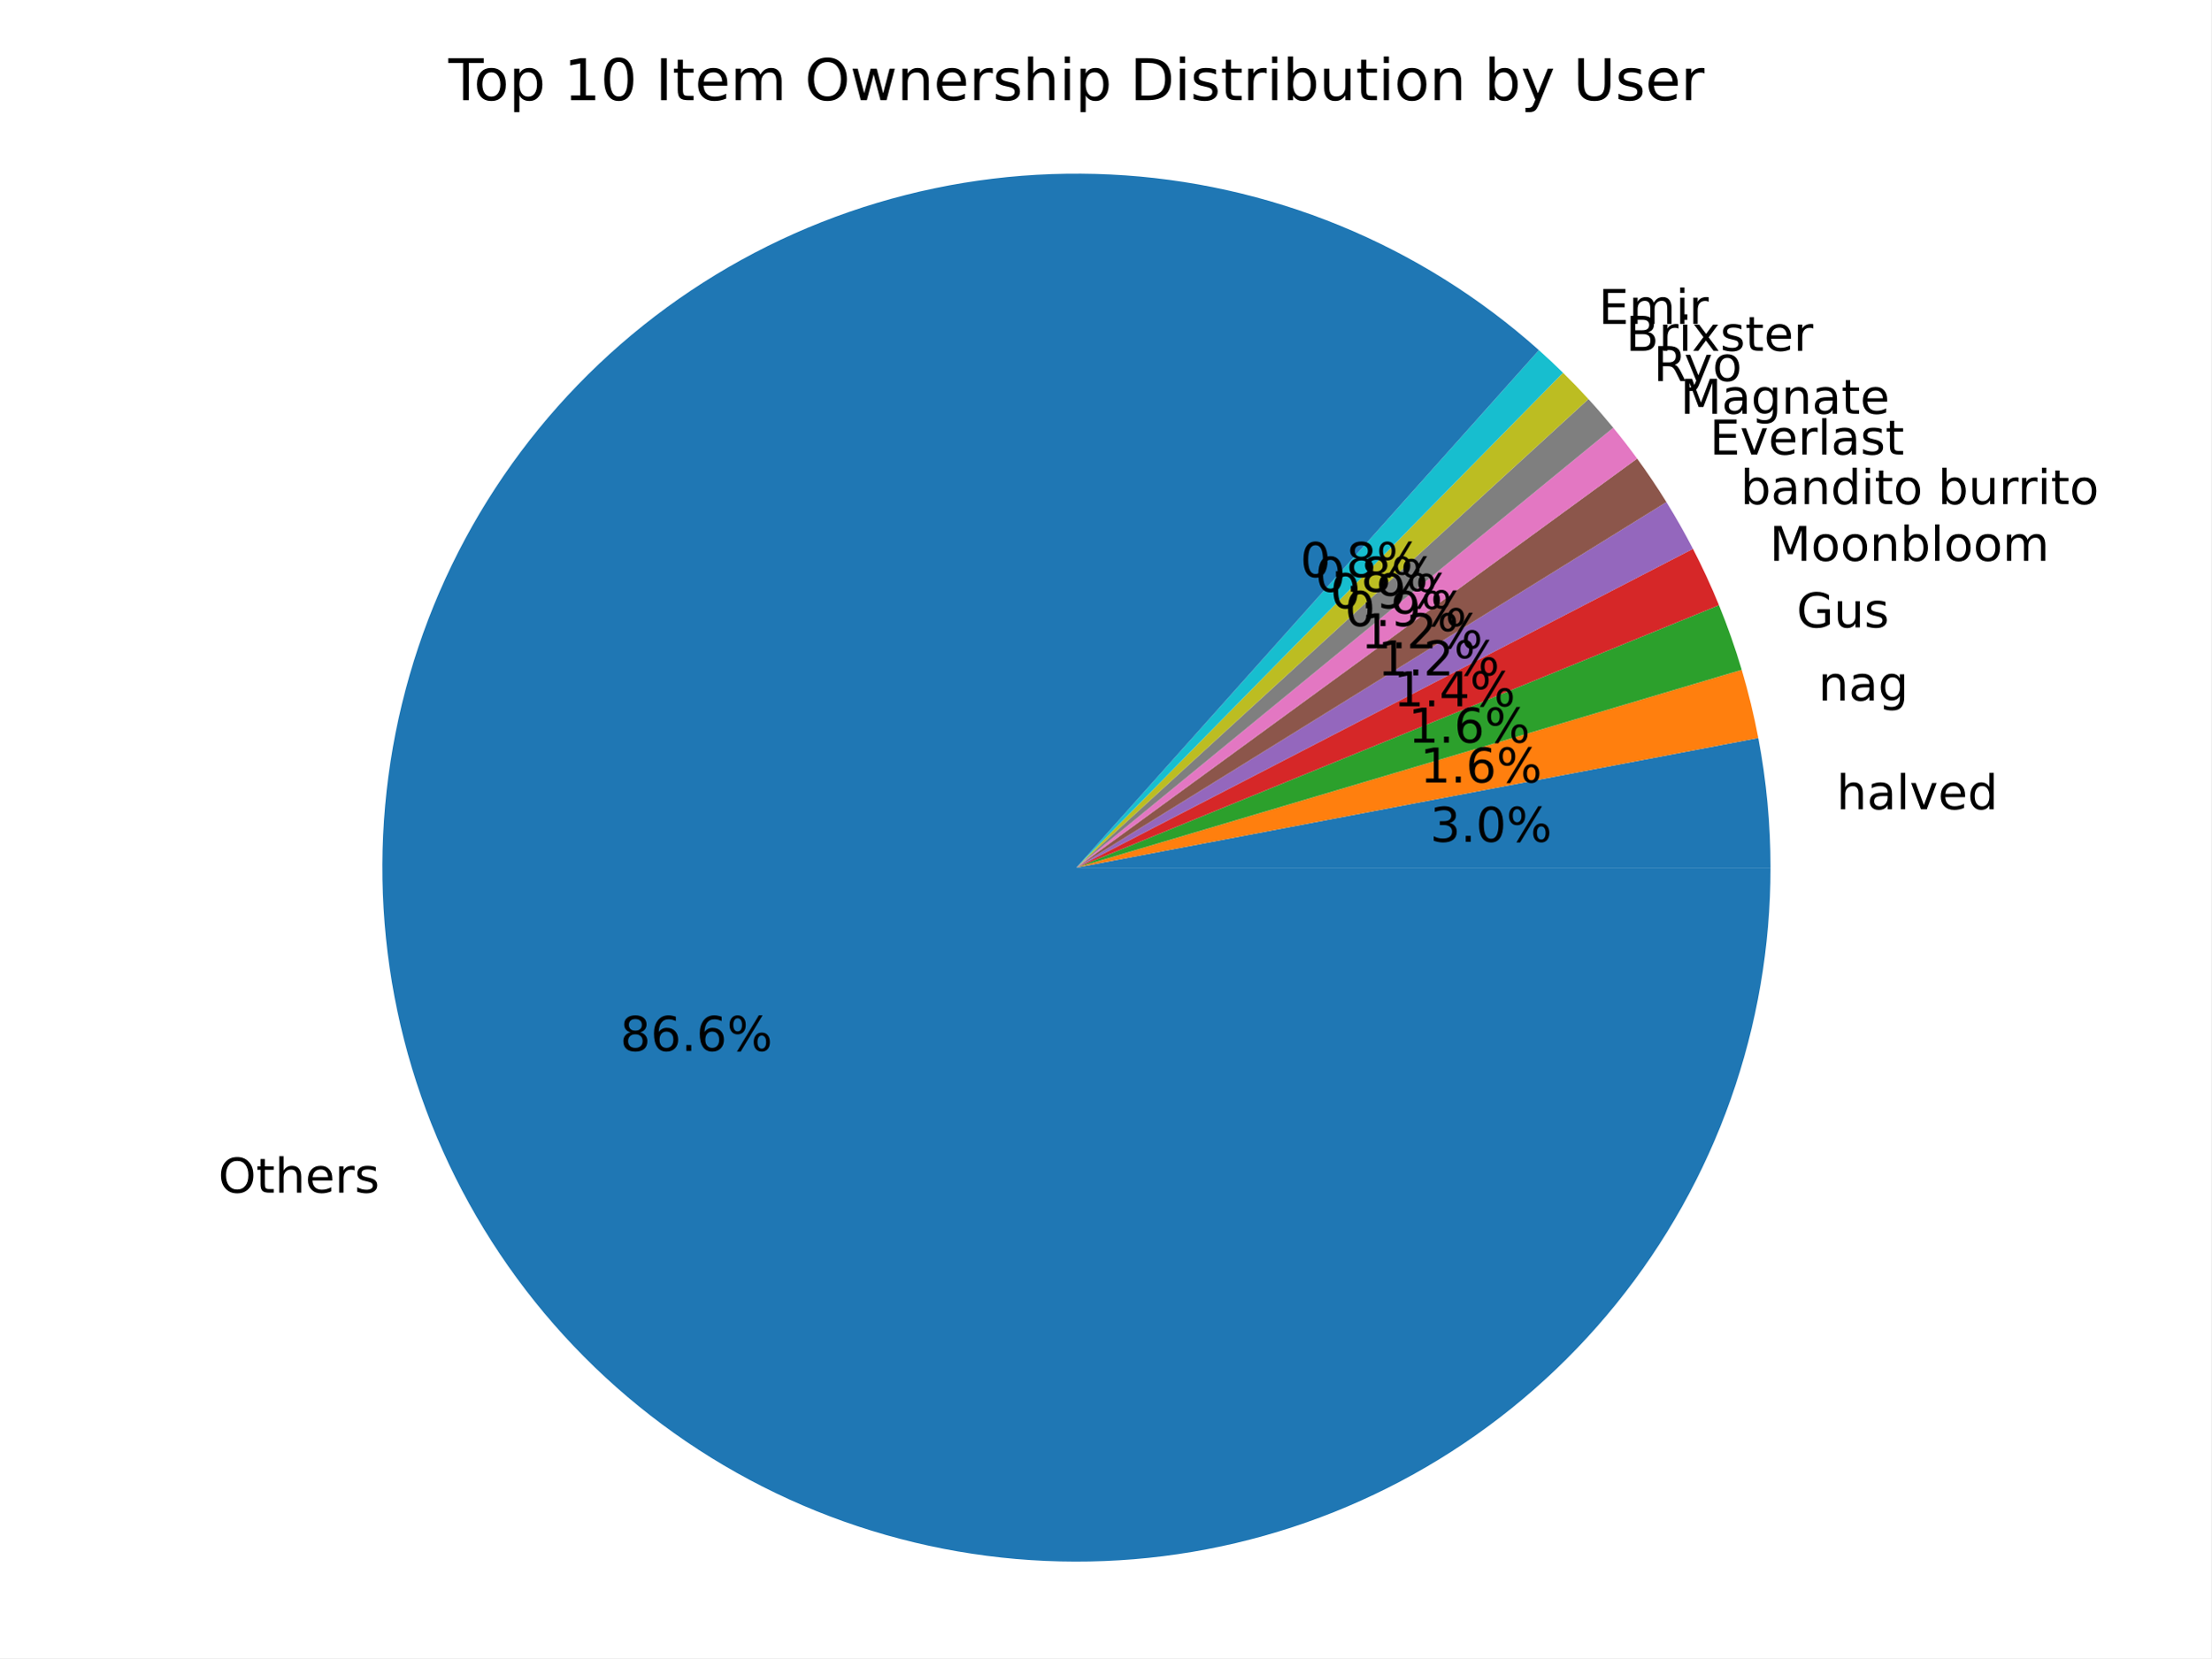
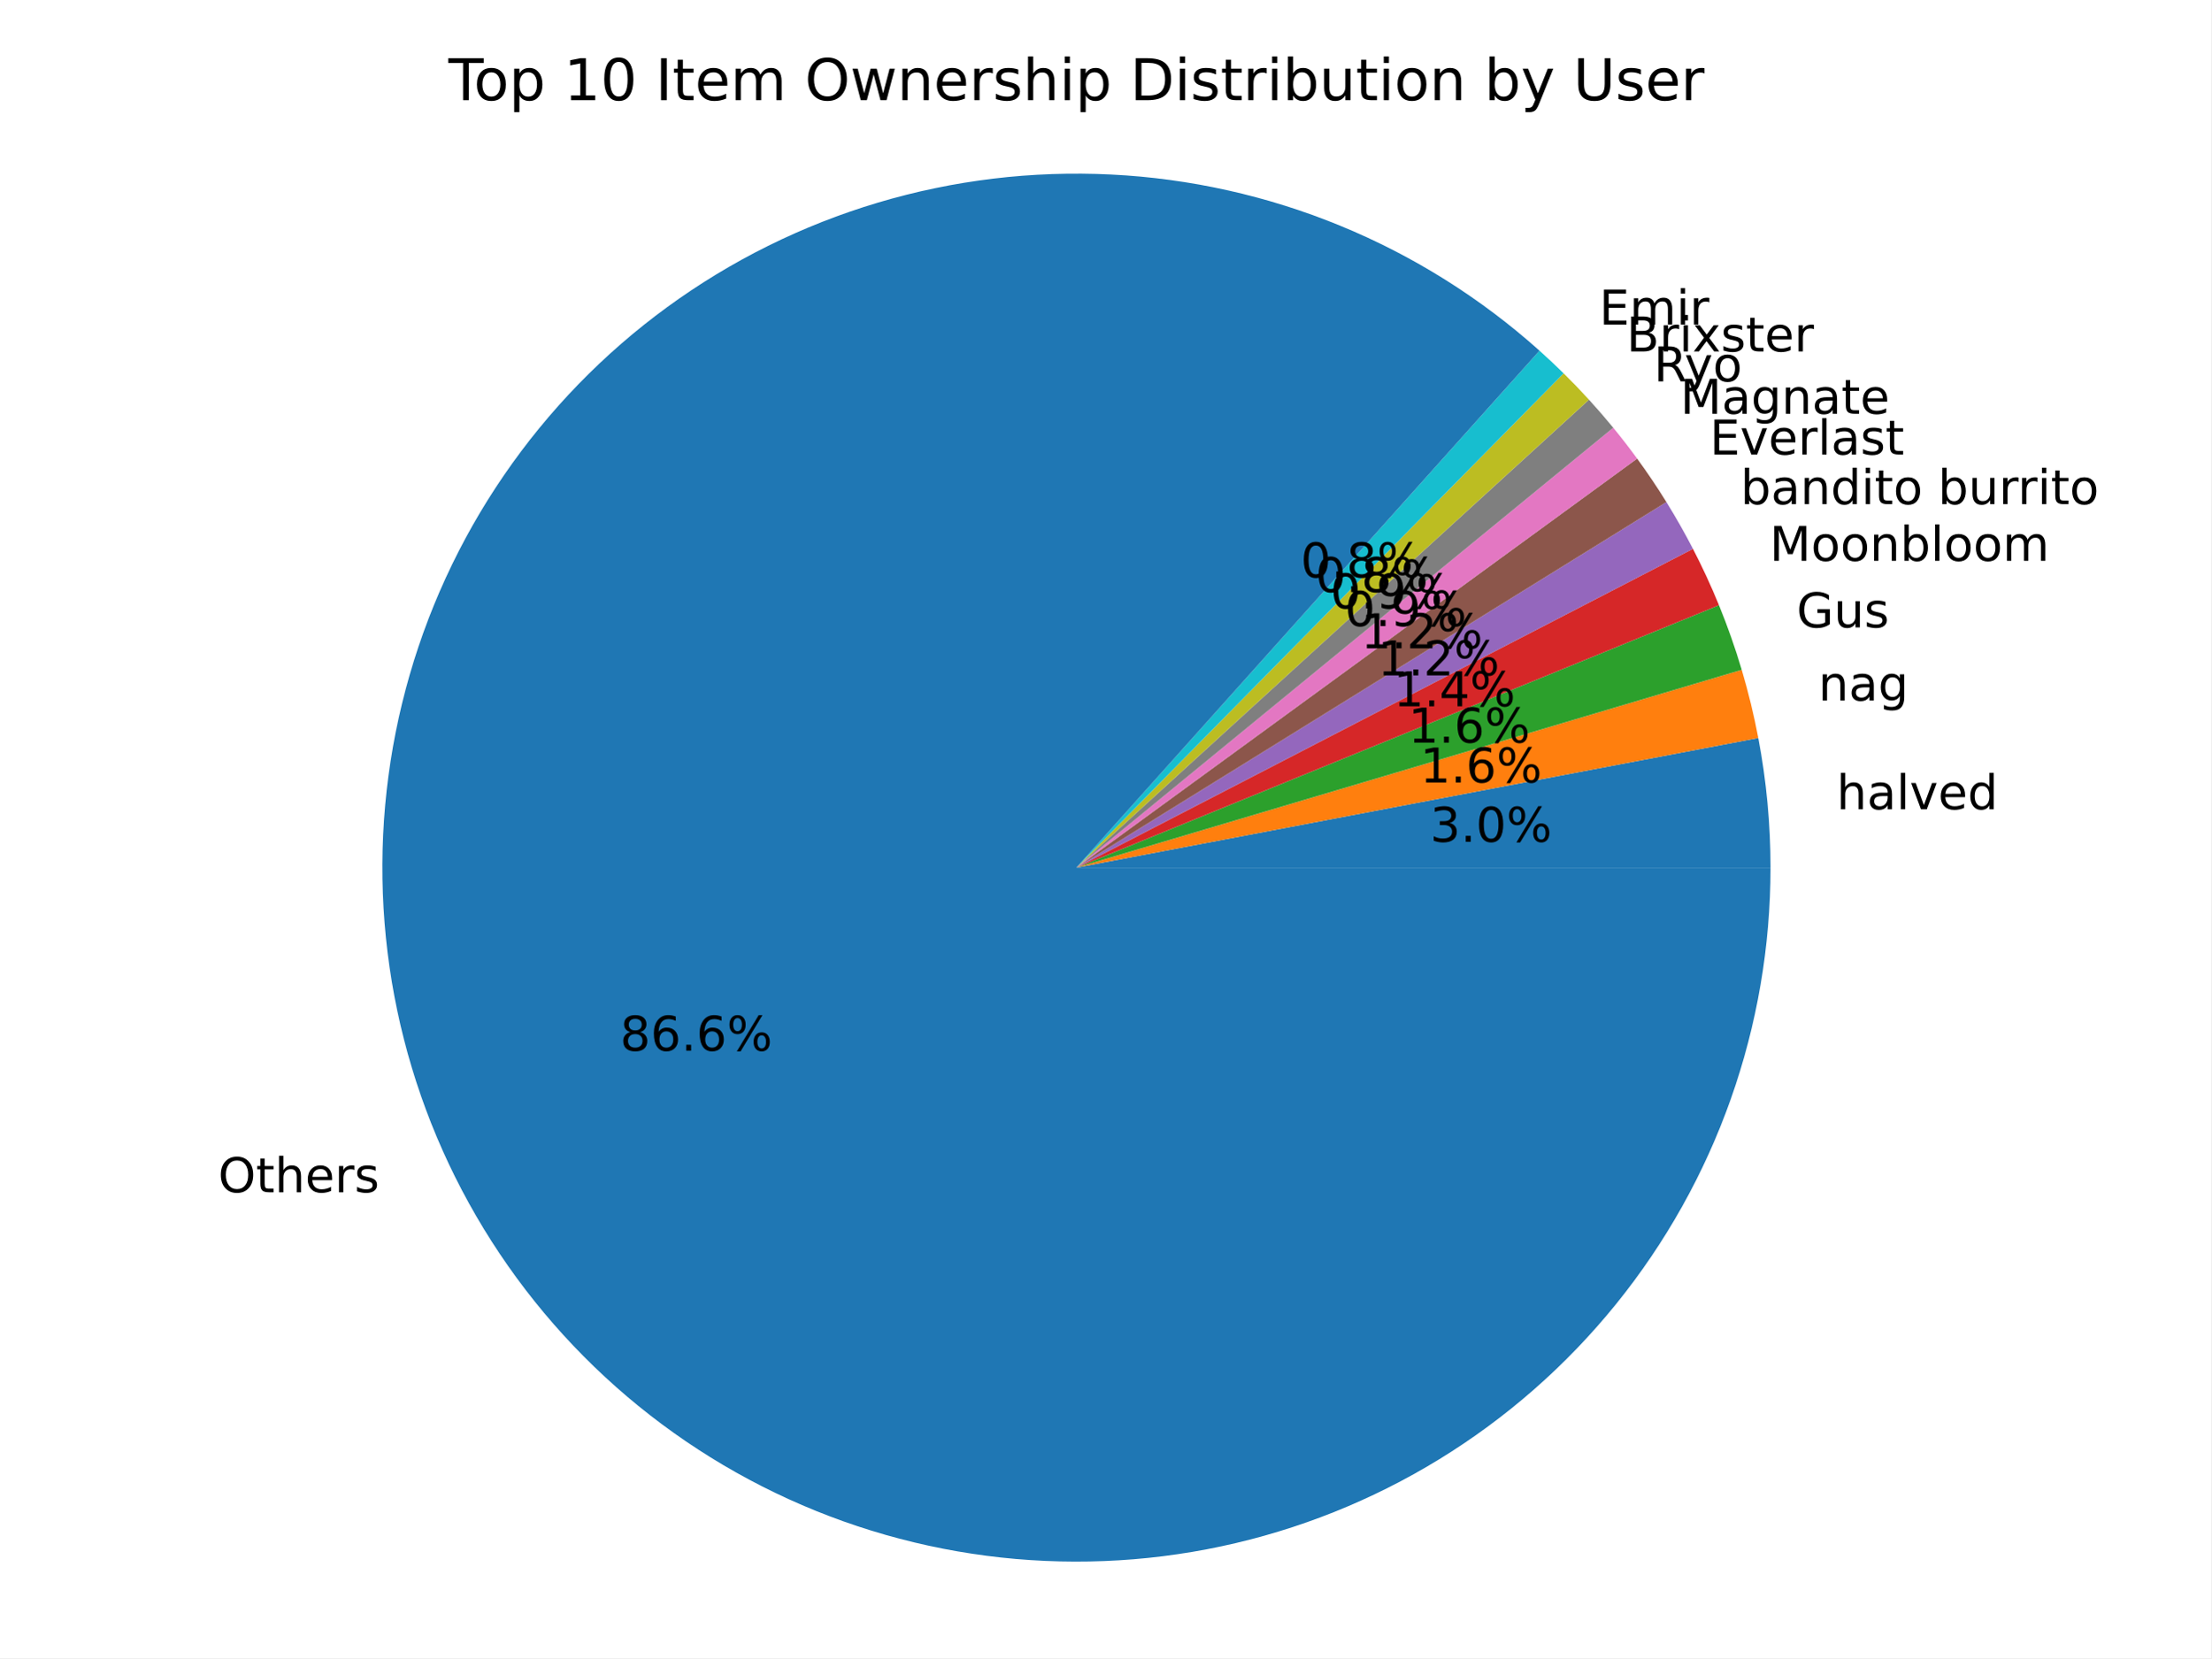
<svg xmlns="http://www.w3.org/2000/svg" xmlns:xlink="http://www.w3.org/1999/xlink" width="460.8pt" height="345.6pt" viewBox="0 0 460.8 345.6" version="1.1">
  <defs>
    <style type="text/css">*{stroke-linejoin: round; stroke-linecap: butt}</style>
  </defs>
  <g id="figure_1">
    <g id="patch_1">
      <path d="M 0 345.6  L 460.8 345.6  L 460.8 0  L 0 0  z " style="fill: #ffffff" />
    </g>
    <g id="axes_1">
      <g id="patch_2">
        <path d="M 368.982 180.84  C 368.982 176.309 368.769 171.78 368.344 167.269  C 367.919 162.758 367.282 158.27 366.435 153.818  L 224.331 180.84  z " style="fill: #1f77b4" />
      </g>
      <g id="patch_3">
        <path d="M 366.435 153.818  C 365.98 151.423 365.464 149.04 364.888 146.671  C 364.312 144.302 363.677 141.948 362.982 139.611  L 224.331 180.84  z " style="fill: #ff7f0e" />
      </g>
      <g id="patch_4">
        <path d="M 362.982 139.611  C 362.303 137.328 361.568 135.062 360.777 132.815  C 359.986 130.568 359.14 128.341 358.239 126.136  L 224.331 180.84  z " style="fill: #2ca02c" />
      </g>
      <g id="patch_5">
        <path d="M 358.239 126.136  C 357.423 124.138 356.562 122.159 355.658 120.2  C 354.753 118.241 353.805 116.303 352.813 114.386  L 224.331 180.84  z " style="fill: #d62728" />
      </g>
      <g id="patch_6">
        <path d="M 352.813 114.386  C 351.955 112.727 351.065 111.084 350.143 109.459  C 349.221 107.834 348.268 106.228 347.284 104.64  L 224.331 180.84  z " style="fill: #9467bd" />
      </g>
      <g id="patch_7">
        <path d="M 347.284 104.64  C 346.324 103.091 345.335 101.561 344.318 100.05  C 343.301 98.54 342.255 97.048 341.181 95.577  L 224.331 180.84  z " style="fill: #8c564b" />
      </g>
      <g id="patch_8">
        <path d="M 341.181 95.577  C 340.383 94.482 339.569 93.4 338.74 92.328  C 337.912 91.257 337.068 90.198 336.209 89.15  L 224.331 180.84  z " style="fill: #e377c2" />
      </g>
      <g id="patch_9">
-         <path d="M 336.209 89.15  C 335.374 88.131 334.526 87.124 333.663 86.129  C 332.801 85.133 331.925 84.149 331.036 83.178  L 224.331 180.84  z " style="fill: #7f7f7f" />
+         <path d="M 336.209 89.15  C 335.392 88.153 334.562 87.167 333.718 86.192  C 332.875 85.217 332.019 84.254 331.149 83.302  L 224.331 180.84  z " style="fill: #7f7f7f" />
      </g>
      <g id="patch_10">
-         <path d="M 331.036 83.178  C 330.178 82.241 329.308 81.315 328.426 80.401  C 327.544 79.487 326.65 78.584 325.744 77.694  L 224.331 180.84  z " style="fill: #bcbd22" />
+         <path d="M 331.149 83.302  C 330.293 82.364 329.424 81.437 328.543 80.522  C 327.662 79.607 326.769 78.703 325.864 77.812  L 224.331 180.84  z " style="fill: #bcbd22" />
      </g>
      <g id="patch_11">
-         <path d="M 325.744 77.694  C 324.925 76.888 324.096 76.092 323.258 75.307  C 322.42 74.521 321.572 73.745 320.715 72.98  L 224.331 180.84  z " style="fill: #17becf" />
+         <path d="M 325.864 77.812  C 325.046 77.005 324.218 76.208 323.38 75.422  C 322.543 74.635 321.696 73.858 320.841 73.092  L 224.331 180.84  z " style="fill: #17becf" />
      </g>
      <g id="patch_12">
-         <path d="M 320.715 72.98  C 308.458 62.027 294.423 53.243 279.214 47.006  C 264.005 40.769 247.844 37.17 231.425 36.364  C 215.007 35.558 198.571 37.556 182.824 42.273  C 167.077 46.99 152.249 54.357 138.977 64.056  C 125.706 73.756 114.185 85.647 104.909 99.218  C 95.634 112.79 88.739 127.843 84.522 143.731  C 80.305 159.619 78.827 176.11 80.151 192.495  C 81.476 208.88 85.584 224.919 92.298 239.924  C 99.012 254.928 108.235 268.679 119.57 280.584  C 130.905 292.489 144.187 302.375 158.844 309.817  C 173.501 317.259 189.32 322.149 205.62 324.275  C 221.92 326.401 238.464 325.734 254.539 322.301  C 270.615 318.868 285.989 312.72 299.998 304.121  C 314.008 295.522 326.45 284.598 336.789 271.818  C 347.128 259.039 355.213 244.59 360.696 229.093  C 366.18 213.597 368.982 197.278 368.982 180.84  L 224.331 180.84  z " style="fill: #1f77b4" />
+         <path d="M 320.841 73.092  C 308.593 62.122 294.565 53.32 279.36 47.066  C 264.154 40.811 247.993 37.194 231.572 36.371  C 215.151 35.548 198.709 37.531 182.955 42.234  C 167.2 46.937 152.362 54.292 139.079 63.982  C 125.797 73.672 114.263 85.556 104.975 99.123  C 95.686 112.69 88.779 127.741 84.549 143.63  C 80.32 159.518 78.83 176.012 80.144 192.401  C 81.458 208.79 85.557 224.835 92.264 239.847  C 98.971 254.858 108.188 268.617 119.52 280.53  C 130.851 292.444 144.131 302.339 158.788 309.789  C 173.445 317.239 189.265 322.135 205.568 324.268  C 221.87 326.401 238.418 325.739 254.498 322.31  C 270.578 318.881 285.957 312.735 299.971 304.138  C 313.986 295.54 326.433 284.616 336.776 271.835  C 347.118 259.054 355.207 244.602 360.693 229.103  C 366.179 213.604 368.982 197.282 368.982 180.84  L 224.331 180.84  z " style="fill: #1f77b4" />
      </g>
      <g id="matplotlib.axis_1" />
      <g id="matplotlib.axis_2" />
      <g id="text_1">
        <g transform="translate(382.745 168.6716) scale(0.1 -0.1)">
          <defs>
            <path id="DejaVuSans-68" d="M 3513 2113  L 3513 0  L 2938 0  L 2938 2094  Q 2938 2591 2744 2837  Q 2550 3084 2163 3084  Q 1697 3084 1428 2787  Q 1159 2491 1159 1978  L 1159 0  L 581 0  L 581 4863  L 1159 4863  L 1159 2956  Q 1366 3272 1645 3428  Q 1925 3584 2291 3584  Q 2894 3584 3203 3211  Q 3513 2838 3513 2113  z " transform="scale(0.015625)" />
            <path id="DejaVuSans-61" d="M 2194 1759  Q 1497 1759 1228 1600  Q 959 1441 959 1056  Q 959 750 1161 570  Q 1363 391 1709 391  Q 2188 391 2477 730  Q 2766 1069 2766 1631  L 2766 1759  L 2194 1759  z M 3341 1997  L 3341 0  L 2766 0  L 2766 531  Q 2569 213 2275 61  Q 1981 -91 1556 -91  Q 1019 -91 701 211  Q 384 513 384 1019  Q 384 1609 779 1909  Q 1175 2209 1959 2209  L 2766 2209  L 2766 2266  Q 2766 2663 2505 2880  Q 2244 3097 1772 3097  Q 1472 3097 1187 3025  Q 903 2953 641 2809  L 641 3341  Q 956 3463 1253 3523  Q 1550 3584 1831 3584  Q 2591 3584 2966 3190  Q 3341 2797 3341 1997  z " transform="scale(0.015625)" />
            <path id="DejaVuSans-6c" d="M 603 4863  L 1178 4863  L 1178 0  L 603 0  L 603 4863  z " transform="scale(0.015625)" />
            <path id="DejaVuSans-76" d="M 191 3500  L 800 3500  L 1894 563  L 2988 3500  L 3597 3500  L 2284 0  L 1503 0  L 191 3500  z " transform="scale(0.015625)" />
            <path id="DejaVuSans-65" d="M 3597 1894  L 3597 1613  L 953 1613  Q 991 1019 1311 708  Q 1631 397 2203 397  Q 2534 397 2845 478  Q 3156 559 3463 722  L 3463 178  Q 3153 47 2828 -22  Q 2503 -91 2169 -91  Q 1331 -91 842 396  Q 353 884 353 1716  Q 353 2575 817 3079  Q 1281 3584 2069 3584  Q 2775 3584 3186 3129  Q 3597 2675 3597 1894  z M 3022 2063  Q 3016 2534 2758 2815  Q 2500 3097 2075 3097  Q 1594 3097 1305 2825  Q 1016 2553 972 2059  L 3022 2063  z " transform="scale(0.015625)" />
            <path id="DejaVuSans-64" d="M 2906 2969  L 2906 4863  L 3481 4863  L 3481 0  L 2906 0  L 2906 525  Q 2725 213 2448 61  Q 2172 -91 1784 -91  Q 1150 -91 751 415  Q 353 922 353 1747  Q 353 2572 751 3078  Q 1150 3584 1784 3584  Q 2172 3584 2448 3432  Q 2725 3281 2906 2969  z M 947 1747  Q 947 1113 1208 752  Q 1469 391 1925 391  Q 2381 391 2643 752  Q 2906 1113 2906 1747  Q 2906 2381 2643 2742  Q 2381 3103 1925 3103  Q 1469 3103 1208 2742  Q 947 2381 947 1747  z " transform="scale(0.015625)" />
          </defs>
          <use xlink:href="#DejaVuSans-68" />
          <use xlink:href="#DejaVuSans-61" x="63.379" />
          <use xlink:href="#DejaVuSans-6c" x="124.658" />
          <use xlink:href="#DejaVuSans-76" x="152.441" />
          <use xlink:href="#DejaVuSans-65" x="211.621" />
          <use xlink:href="#DejaVuSans-64" x="273.145" />
        </g>
      </g>
      <g id="text_2">
        <g transform="translate(298.0365 175.457) scale(0.1 -0.1)">
          <defs>
            <path id="DejaVuSans-33" d="M 2597 2516  Q 3050 2419 3304 2112  Q 3559 1806 3559 1356  Q 3559 666 3084 287  Q 2609 -91 1734 -91  Q 1441 -91 1130 -33  Q 819 25 488 141  L 488 750  Q 750 597 1062 519  Q 1375 441 1716 441  Q 2309 441 2620 675  Q 2931 909 2931 1356  Q 2931 1769 2642 2001  Q 2353 2234 1838 2234  L 1294 2234  L 1294 2753  L 1863 2753  Q 2328 2753 2575 2939  Q 2822 3125 2822 3475  Q 2822 3834 2567 4026  Q 2313 4219 1838 4219  Q 1578 4219 1281 4162  Q 984 4106 628 3988  L 628 4550  Q 988 4650 1302 4700  Q 1616 4750 1894 4750  Q 2613 4750 3031 4423  Q 3450 4097 3450 3541  Q 3450 3153 3228 2886  Q 3006 2619 2597 2516  z " transform="scale(0.015625)" />
            <path id="DejaVuSans-2e" d="M 684 794  L 1344 794  L 1344 0  L 684 0  L 684 794  z " transform="scale(0.015625)" />
            <path id="DejaVuSans-30" d="M 2034 4250  Q 1547 4250 1301 3770  Q 1056 3291 1056 2328  Q 1056 1369 1301 889  Q 1547 409 2034 409  Q 2525 409 2770 889  Q 3016 1369 3016 2328  Q 3016 3291 2770 3770  Q 2525 4250 2034 4250  z M 2034 4750  Q 2819 4750 3233 4129  Q 3647 3509 3647 2328  Q 3647 1150 3233 529  Q 2819 -91 2034 -91  Q 1250 -91 836 529  Q 422 1150 422 2328  Q 422 3509 836 4129  Q 1250 4750 2034 4750  z " transform="scale(0.015625)" />
            <path id="DejaVuSans-25" d="M 4653 2053  Q 4381 2053 4226 1822  Q 4072 1591 4072 1178  Q 4072 772 4226 539  Q 4381 306 4653 306  Q 4919 306 5073 539  Q 5228 772 5228 1178  Q 5228 1588 5073 1820  Q 4919 2053 4653 2053  z M 4653 2450  Q 5147 2450 5437 2106  Q 5728 1763 5728 1178  Q 5728 594 5436 251  Q 5144 -91 4653 -91  Q 4153 -91 3862 251  Q 3572 594 3572 1178  Q 3572 1766 3864 2108  Q 4156 2450 4653 2450  z M 1428 4353  Q 1159 4353 1004 4120  Q 850 3888 850 3481  Q 850 3069 1003 2837  Q 1156 2606 1428 2606  Q 1700 2606 1854 2837  Q 2009 3069 2009 3481  Q 2009 3884 1853 4118  Q 1697 4353 1428 4353  z M 4250 4750  L 4750 4750  L 1831 -91  L 1331 -91  L 4250 4750  z M 1428 4750  Q 1922 4750 2215 4408  Q 2509 4066 2509 3481  Q 2509 2891 2217 2550  Q 1925 2209 1428 2209  Q 931 2209 642 2551  Q 353 2894 353 3481  Q 353 4063 643 4406  Q 934 4750 1428 4750  z " transform="scale(0.015625)" />
          </defs>
          <use xlink:href="#DejaVuSans-33" />
          <use xlink:href="#DejaVuSans-2e" x="63.623" />
          <use xlink:href="#DejaVuSans-30" x="95.41" />
          <use xlink:href="#DejaVuSans-25" x="159.033" />
        </g>
      </g>
      <g id="text_3">
        <g transform="translate(378.9439 146.0134) scale(0.1 -0.1)">
          <defs>
            <path id="DejaVuSans-6e" d="M 3513 2113  L 3513 0  L 2938 0  L 2938 2094  Q 2938 2591 2744 2837  Q 2550 3084 2163 3084  Q 1697 3084 1428 2787  Q 1159 2491 1159 1978  L 1159 0  L 581 0  L 581 3500  L 1159 3500  L 1159 2956  Q 1366 3272 1645 3428  Q 1925 3584 2291 3584  Q 2894 3584 3203 3211  Q 3513 2838 3513 2113  z " transform="scale(0.015625)" />
            <path id="DejaVuSans-67" d="M 2906 1791  Q 2906 2416 2648 2759  Q 2391 3103 1925 3103  Q 1463 3103 1205 2759  Q 947 2416 947 1791  Q 947 1169 1205 825  Q 1463 481 1925 481  Q 2391 481 2648 825  Q 2906 1169 2906 1791  z M 3481 434  Q 3481 -459 3084 -895  Q 2688 -1331 1869 -1331  Q 1566 -1331 1297 -1286  Q 1028 -1241 775 -1147  L 775 -588  Q 1028 -725 1275 -790  Q 1522 -856 1778 -856  Q 2344 -856 2625 -561  Q 2906 -266 2906 331  L 2906 616  Q 2728 306 2450 153  Q 2172 0 1784 0  Q 1141 0 747 490  Q 353 981 353 1791  Q 353 2603 747 3093  Q 1141 3584 1784 3584  Q 2172 3584 2450 3431  Q 2728 3278 2906 2969  L 2906 3500  L 3481 3500  L 3481 434  z " transform="scale(0.015625)" />
          </defs>
          <use xlink:href="#DejaVuSans-6e" />
          <use xlink:href="#DejaVuSans-61" x="63.379" />
          <use xlink:href="#DejaVuSans-67" x="124.658" />
        </g>
      </g>
      <g id="text_4">
        <g transform="translate(295.9632 163.098) scale(0.1 -0.1)">
          <defs>
            <path id="DejaVuSans-31" d="M 794 531  L 1825 531  L 1825 4091  L 703 3866  L 703 4441  L 1819 4666  L 2450 4666  L 2450 531  L 3481 531  L 3481 0  L 794 0  L 794 531  z " transform="scale(0.015625)" />
            <path id="DejaVuSans-36" d="M 2113 2584  Q 1688 2584 1439 2293  Q 1191 2003 1191 1497  Q 1191 994 1439 701  Q 1688 409 2113 409  Q 2538 409 2786 701  Q 3034 994 3034 1497  Q 3034 2003 2786 2293  Q 2538 2584 2113 2584  z M 3366 4563  L 3366 3988  Q 3128 4100 2886 4159  Q 2644 4219 2406 4219  Q 1781 4219 1451 3797  Q 1122 3375 1075 2522  Q 1259 2794 1537 2939  Q 1816 3084 2150 3084  Q 2853 3084 3261 2657  Q 3669 2231 3669 1497  Q 3669 778 3244 343  Q 2819 -91 2113 -91  Q 1303 -91 875 529  Q 447 1150 447 2328  Q 447 3434 972 4092  Q 1497 4750 2381 4750  Q 2619 4750 2861 4703  Q 3103 4656 3366 4563  z " transform="scale(0.015625)" />
          </defs>
          <use xlink:href="#DejaVuSans-31" />
          <use xlink:href="#DejaVuSans-2e" x="63.623" />
          <use xlink:href="#DejaVuSans-36" x="95.41" />
          <use xlink:href="#DejaVuSans-25" x="159.033" />
        </g>
      </g>
      <g id="text_5">
        <g transform="translate(374.4212 130.7716) scale(0.1 -0.1)">
          <defs>
            <path id="DejaVuSans-47" d="M 3809 666  L 3809 1919  L 2778 1919  L 2778 2438  L 4434 2438  L 4434 434  Q 4069 175 3628 42  Q 3188 -91 2688 -91  Q 1594 -91 976 548  Q 359 1188 359 2328  Q 359 3472 976 4111  Q 1594 4750 2688 4750  Q 3144 4750 3555 4637  Q 3966 4525 4313 4306  L 4313 3634  Q 3963 3931 3569 4081  Q 3175 4231 2741 4231  Q 1884 4231 1454 3753  Q 1025 3275 1025 2328  Q 1025 1384 1454 906  Q 1884 428 2741 428  Q 3075 428 3337 486  Q 3600 544 3809 666  z " transform="scale(0.015625)" />
            <path id="DejaVuSans-75" d="M 544 1381  L 544 3500  L 1119 3500  L 1119 1403  Q 1119 906 1312 657  Q 1506 409 1894 409  Q 2359 409 2629 706  Q 2900 1003 2900 1516  L 2900 3500  L 3475 3500  L 3475 0  L 2900 0  L 2900 538  Q 2691 219 2414 64  Q 2138 -91 1772 -91  Q 1169 -91 856 284  Q 544 659 544 1381  z M 1991 3584  L 1991 3584  z " transform="scale(0.015625)" />
            <path id="DejaVuSans-73" d="M 2834 3397  L 2834 2853  Q 2591 2978 2328 3040  Q 2066 3103 1784 3103  Q 1356 3103 1142 2972  Q 928 2841 928 2578  Q 928 2378 1081 2264  Q 1234 2150 1697 2047  L 1894 2003  Q 2506 1872 2764 1633  Q 3022 1394 3022 966  Q 3022 478 2636 193  Q 2250 -91 1575 -91  Q 1294 -91 989 -36  Q 684 19 347 128  L 347 722  Q 666 556 975 473  Q 1284 391 1588 391  Q 1994 391 2212 530  Q 2431 669 2431 922  Q 2431 1156 2273 1281  Q 2116 1406 1581 1522  L 1381 1569  Q 847 1681 609 1914  Q 372 2147 372 2553  Q 372 3047 722 3315  Q 1072 3584 1716 3584  Q 2034 3584 2315 3537  Q 2597 3491 2834 3397  z " transform="scale(0.015625)" />
          </defs>
          <use xlink:href="#DejaVuSans-47" />
          <use xlink:href="#DejaVuSans-75" x="77.49" />
          <use xlink:href="#DejaVuSans-73" x="140.869" />
        </g>
      </g>
      <g id="text_6">
        <g transform="translate(293.4962 154.7842) scale(0.1 -0.1)">
          <use xlink:href="#DejaVuSans-31" />
          <use xlink:href="#DejaVuSans-2e" x="63.623" />
          <use xlink:href="#DejaVuSans-36" x="95.41" />
          <use xlink:href="#DejaVuSans-25" x="159.033" />
        </g>
      </g>
      <g id="text_7">
        <g transform="translate(368.7902 116.8957) scale(0.1 -0.1)">
          <defs>
            <path id="DejaVuSans-4d" d="M 628 4666  L 1569 4666  L 2759 1491  L 3956 4666  L 4897 4666  L 4897 0  L 4281 0  L 4281 4097  L 3078 897  L 2444 897  L 1241 4097  L 1241 0  L 628 0  L 628 4666  z " transform="scale(0.015625)" />
            <path id="DejaVuSans-6f" d="M 1959 3097  Q 1497 3097 1228 2736  Q 959 2375 959 1747  Q 959 1119 1226 758  Q 1494 397 1959 397  Q 2419 397 2687 759  Q 2956 1122 2956 1747  Q 2956 2369 2687 2733  Q 2419 3097 1959 3097  z M 1959 3584  Q 2709 3584 3137 3096  Q 3566 2609 3566 1747  Q 3566 888 3137 398  Q 2709 -91 1959 -91  Q 1206 -91 779 398  Q 353 888 353 1747  Q 353 2609 779 3096  Q 1206 3584 1959 3584  z " transform="scale(0.015625)" />
            <path id="DejaVuSans-62" d="M 3116 1747  Q 3116 2381 2855 2742  Q 2594 3103 2138 3103  Q 1681 3103 1420 2742  Q 1159 2381 1159 1747  Q 1159 1113 1420 752  Q 1681 391 2138 391  Q 2594 391 2855 752  Q 3116 1113 3116 1747  z M 1159 2969  Q 1341 3281 1617 3432  Q 1894 3584 2278 3584  Q 2916 3584 3314 3078  Q 3713 2572 3713 1747  Q 3713 922 3314 415  Q 2916 -91 2278 -91  Q 1894 -91 1617 61  Q 1341 213 1159 525  L 1159 0  L 581 0  L 581 4863  L 1159 4863  L 1159 2969  z " transform="scale(0.015625)" />
            <path id="DejaVuSans-6d" d="M 3328 2828  Q 3544 3216 3844 3400  Q 4144 3584 4550 3584  Q 5097 3584 5394 3201  Q 5691 2819 5691 2113  L 5691 0  L 5113 0  L 5113 2094  Q 5113 2597 4934 2840  Q 4756 3084 4391 3084  Q 3944 3084 3684 2787  Q 3425 2491 3425 1978  L 3425 0  L 2847 0  L 2847 2094  Q 2847 2600 2669 2842  Q 2491 3084 2119 3084  Q 1678 3084 1418 2786  Q 1159 2488 1159 1978  L 1159 0  L 581 0  L 581 3500  L 1159 3500  L 1159 2956  Q 1356 3278 1631 3431  Q 1906 3584 2284 3584  Q 2666 3584 2933 3390  Q 3200 3197 3328 2828  z " transform="scale(0.015625)" />
          </defs>
          <use xlink:href="#DejaVuSans-4d" />
          <use xlink:href="#DejaVuSans-6f" x="86.279" />
          <use xlink:href="#DejaVuSans-6f" x="147.461" />
          <use xlink:href="#DejaVuSans-6e" x="208.643" />
          <use xlink:href="#DejaVuSans-62" x="272.021" />
          <use xlink:href="#DejaVuSans-6c" x="335.498" />
          <use xlink:href="#DejaVuSans-6f" x="363.281" />
          <use xlink:href="#DejaVuSans-6f" x="424.463" />
          <use xlink:href="#DejaVuSans-6d" x="485.645" />
        </g>
      </g>
      <g id="text_8">
        <g transform="translate(290.4248 147.2155) scale(0.1 -0.1)">
          <defs>
            <path id="DejaVuSans-34" d="M 2419 4116  L 825 1625  L 2419 1625  L 2419 4116  z M 2253 4666  L 3047 4666  L 3047 1625  L 3713 1625  L 3713 1100  L 3047 1100  L 3047 0  L 2419 0  L 2419 1100  L 313 1100  L 313 1709  L 2253 4666  z " transform="scale(0.015625)" />
          </defs>
          <use xlink:href="#DejaVuSans-31" />
          <use xlink:href="#DejaVuSans-2e" x="63.623" />
          <use xlink:href="#DejaVuSans-34" x="95.41" />
          <use xlink:href="#DejaVuSans-25" x="159.033" />
        </g>
      </g>
      <g id="text_9">
        <g transform="translate(362.724 105.0806) scale(0.1 -0.1)">
          <defs>
            <path id="DejaVuSans-69" d="M 603 3500  L 1178 3500  L 1178 0  L 603 0  L 603 3500  z M 603 4863  L 1178 4863  L 1178 4134  L 603 4134  L 603 4863  z " transform="scale(0.015625)" />
            <path id="DejaVuSans-74" d="M 1172 4494  L 1172 3500  L 2356 3500  L 2356 3053  L 1172 3053  L 1172 1153  Q 1172 725 1289 603  Q 1406 481 1766 481  L 2356 481  L 2356 0  L 1766 0  Q 1100 0 847 248  Q 594 497 594 1153  L 594 3053  L 172 3053  L 172 3500  L 594 3500  L 594 4494  L 1172 4494  z " transform="scale(0.015625)" />
            <path id="DejaVuSans-20" transform="scale(0.015625)" />
            <path id="DejaVuSans-72" d="M 2631 2963  Q 2534 3019 2420 3045  Q 2306 3072 2169 3072  Q 1681 3072 1420 2755  Q 1159 2438 1159 1844  L 1159 0  L 581 0  L 581 3500  L 1159 3500  L 1159 2956  Q 1341 3275 1631 3429  Q 1922 3584 2338 3584  Q 2397 3584 2469 3576  Q 2541 3569 2628 3553  L 2631 2963  z " transform="scale(0.015625)" />
          </defs>
          <use xlink:href="#DejaVuSans-62" />
          <use xlink:href="#DejaVuSans-61" x="63.477" />
          <use xlink:href="#DejaVuSans-6e" x="124.756" />
          <use xlink:href="#DejaVuSans-64" x="188.135" />
          <use xlink:href="#DejaVuSans-69" x="251.611" />
          <use xlink:href="#DejaVuSans-74" x="279.395" />
          <use xlink:href="#DejaVuSans-6f" x="318.604" />
          <use xlink:href="#DejaVuSans-20" x="379.785" />
          <use xlink:href="#DejaVuSans-62" x="411.572" />
          <use xlink:href="#DejaVuSans-75" x="475.049" />
          <use xlink:href="#DejaVuSans-72" x="538.428" />
          <use xlink:href="#DejaVuSans-72" x="577.791" />
          <use xlink:href="#DejaVuSans-69" x="618.904" />
          <use xlink:href="#DejaVuSans-74" x="646.688" />
          <use xlink:href="#DejaVuSans-6f" x="685.896" />
        </g>
      </g>
      <g id="text_10">
        <g transform="translate(287.116 140.7709) scale(0.1 -0.1)">
          <defs>
            <path id="DejaVuSans-32" d="M 1228 531  L 3431 531  L 3431 0  L 469 0  L 469 531  Q 828 903 1448 1529  Q 2069 2156 2228 2338  Q 2531 2678 2651 2914  Q 2772 3150 2772 3378  Q 2772 3750 2511 3984  Q 2250 4219 1831 4219  Q 1534 4219 1204 4116  Q 875 4013 500 3803  L 500 4441  Q 881 4594 1212 4672  Q 1544 4750 1819 4750  Q 2544 4750 2975 4387  Q 3406 4025 3406 3419  Q 3406 3131 3298 2873  Q 3191 2616 2906 2266  Q 2828 2175 2409 1742  Q 1991 1309 1228 531  z " transform="scale(0.015625)" />
          </defs>
          <use xlink:href="#DejaVuSans-31" />
          <use xlink:href="#DejaVuSans-2e" x="63.623" />
          <use xlink:href="#DejaVuSans-32" x="95.41" />
          <use xlink:href="#DejaVuSans-25" x="159.033" />
        </g>
      </g>
      <g id="text_11">
        <g transform="translate(356.3166 94.73083) scale(0.1 -0.1)">
          <defs>
            <path id="DejaVuSans-45" d="M 628 4666  L 3578 4666  L 3578 4134  L 1259 4134  L 1259 2753  L 3481 2753  L 3481 2222  L 1259 2222  L 1259 531  L 3634 531  L 3634 0  L 628 0  L 628 4666  z " transform="scale(0.015625)" />
          </defs>
          <use xlink:href="#DejaVuSans-45" />
          <use xlink:href="#DejaVuSans-76" x="63.184" />
          <use xlink:href="#DejaVuSans-65" x="122.363" />
          <use xlink:href="#DejaVuSans-72" x="183.887" />
          <use xlink:href="#DejaVuSans-6c" x="225" />
          <use xlink:href="#DejaVuSans-61" x="252.783" />
          <use xlink:href="#DejaVuSans-73" x="314.062" />
          <use xlink:href="#DejaVuSans-74" x="366.162" />
        </g>
      </g>
      <g id="text_12">
        <g transform="translate(283.621 135.1256) scale(0.1 -0.1)">
          <use xlink:href="#DejaVuSans-31" />
          <use xlink:href="#DejaVuSans-2e" x="63.623" />
          <use xlink:href="#DejaVuSans-32" x="95.41" />
          <use xlink:href="#DejaVuSans-25" x="159.033" />
        </g>
      </g>
      <g id="text_13">
        <g transform="translate(350.1813 86.23654) scale(0.1 -0.1)">
          <use xlink:href="#DejaVuSans-4d" />
          <use xlink:href="#DejaVuSans-61" x="86.279" />
          <use xlink:href="#DejaVuSans-67" x="147.559" />
          <use xlink:href="#DejaVuSans-6e" x="211.035" />
          <use xlink:href="#DejaVuSans-61" x="274.414" />
          <use xlink:href="#DejaVuSans-74" x="335.693" />
          <use xlink:href="#DejaVuSans-65" x="374.902" />
        </g>
      </g>
      <g id="text_14">
        <g transform="translate(280.2745 130.4924) scale(0.1 -0.1)">
          <defs>
            <path id="DejaVuSans-39" d="M 703 97  L 703 672  Q 941 559 1184 500  Q 1428 441 1663 441  Q 2288 441 2617 861  Q 2947 1281 2994 2138  Q 2813 1869 2534 1725  Q 2256 1581 1919 1581  Q 1219 1581 811 2004  Q 403 2428 403 3163  Q 403 3881 828 4315  Q 1253 4750 1959 4750  Q 2769 4750 3195 4129  Q 3622 3509 3622 2328  Q 3622 1225 3098 567  Q 2575 -91 1691 -91  Q 1453 -91 1209 -44  Q 966 3 703 97  z M 1959 2075  Q 2384 2075 2632 2365  Q 2881 2656 2881 3163  Q 2881 3666 2632 3958  Q 2384 4250 1959 4250  Q 1534 4250 1286 3958  Q 1038 3666 1038 3163  Q 1038 2656 1286 2365  Q 1534 2075 1959 2075  z " transform="scale(0.015625)" />
          </defs>
          <use xlink:href="#DejaVuSans-30" />
          <use xlink:href="#DejaVuSans-2e" x="63.623" />
          <use xlink:href="#DejaVuSans-39" x="95.41" />
          <use xlink:href="#DejaVuSans-25" x="159.033" />
        </g>
      </g>
      <g id="text_15">
-         <g transform="translate(344.5966 79.41685) scale(0.1 -0.1)">
+         <g transform="translate(344.6571 79.48676) scale(0.1 -0.1)">
          <defs>
            <path id="DejaVuSans-52" d="M 2841 2188  Q 3044 2119 3236 1894  Q 3428 1669 3622 1275  L 4263 0  L 3584 0  L 2988 1197  Q 2756 1666 2539 1819  Q 2322 1972 1947 1972  L 1259 1972  L 1259 0  L 628 0  L 628 4666  L 2053 4666  Q 2853 4666 3247 4331  Q 3641 3997 3641 3322  Q 3641 2881 3436 2590  Q 3231 2300 2841 2188  z M 1259 4147  L 1259 2491  L 2053 2491  Q 2509 2491 2742 2702  Q 2975 2913 2975 3322  Q 2975 3731 2742 3939  Q 2509 4147 2053 4147  L 1259 4147  z " transform="scale(0.015625)" />
            <path id="DejaVuSans-79" d="M 2059 -325  Q 1816 -950 1584 -1140  Q 1353 -1331 966 -1331  L 506 -1331  L 506 -850  L 844 -850  Q 1081 -850 1212 -737  Q 1344 -625 1503 -206  L 1606 56  L 191 3500  L 800 3500  L 1894 763  L 2988 3500  L 3597 3500  L 2059 -325  z " transform="scale(0.015625)" />
          </defs>
          <use xlink:href="#DejaVuSans-52" />
          <use xlink:href="#DejaVuSans-79" x="63.982" />
          <use xlink:href="#DejaVuSans-6f" x="123.162" />
        </g>
      </g>
      <g id="text_16">
-         <g transform="translate(277.2283 126.7725) scale(0.1 -0.1)">
+         <g transform="translate(277.2613 126.8107) scale(0.1 -0.1)">
          <use xlink:href="#DejaVuSans-30" />
          <use xlink:href="#DejaVuSans-2e" x="63.623" />
          <use xlink:href="#DejaVuSans-39" x="95.41" />
          <use xlink:href="#DejaVuSans-25" x="159.033" />
        </g>
      </g>
      <g id="text_17">
-         <g transform="translate(338.8356 73.11635) scale(0.1 -0.1)">
+         <g transform="translate(338.964 73.24952) scale(0.1 -0.1)">
          <defs>
            <path id="DejaVuSans-42" d="M 1259 2228  L 1259 519  L 2272 519  Q 2781 519 3026 730  Q 3272 941 3272 1375  Q 3272 1813 3026 2020  Q 2781 2228 2272 2228  L 1259 2228  z M 1259 4147  L 1259 2741  L 2194 2741  Q 2656 2741 2882 2914  Q 3109 3088 3109 3444  Q 3109 3797 2882 3972  Q 2656 4147 2194 4147  L 1259 4147  z M 628 4666  L 2241 4666  Q 2963 4666 3353 4366  Q 3744 4066 3744 3513  Q 3744 3084 3544 2831  Q 3344 2578 2956 2516  Q 3422 2416 3680 2098  Q 3938 1781 3938 1306  Q 3938 681 3513 340  Q 3088 0 2303 0  L 628 0  L 628 4666  z " transform="scale(0.015625)" />
            <path id="DejaVuSans-78" d="M 3513 3500  L 2247 1797  L 3578 0  L 2900 0  L 1881 1375  L 863 0  L 184 0  L 1544 1831  L 300 3500  L 978 3500  L 1906 2253  L 2834 3500  L 3513 3500  z " transform="scale(0.015625)" />
          </defs>
          <use xlink:href="#DejaVuSans-42" />
          <use xlink:href="#DejaVuSans-72" x="68.604" />
          <use xlink:href="#DejaVuSans-69" x="109.717" />
          <use xlink:href="#DejaVuSans-78" x="137.5" />
          <use xlink:href="#DejaVuSans-73" x="196.68" />
          <use xlink:href="#DejaVuSans-74" x="248.779" />
          <use xlink:href="#DejaVuSans-65" x="287.988" />
          <use xlink:href="#DejaVuSans-72" x="349.512" />
        </g>
      </g>
      <g id="text_18">
-         <g transform="translate(274.0859 123.3359) scale(0.1 -0.1)">
+         <g transform="translate(274.1559 123.4085) scale(0.1 -0.1)">
          <defs>
            <path id="DejaVuSans-38" d="M 2034 2216  Q 1584 2216 1326 1975  Q 1069 1734 1069 1313  Q 1069 891 1326 650  Q 1584 409 2034 409  Q 2484 409 2743 651  Q 3003 894 3003 1313  Q 3003 1734 2745 1975  Q 2488 2216 2034 2216  z M 1403 2484  Q 997 2584 770 2862  Q 544 3141 544 3541  Q 544 4100 942 4425  Q 1341 4750 2034 4750  Q 2731 4750 3128 4425  Q 3525 4100 3525 3541  Q 3525 3141 3298 2862  Q 3072 2584 2669 2484  Q 3125 2378 3379 2068  Q 3634 1759 3634 1313  Q 3634 634 3220 271  Q 2806 -91 2034 -91  Q 1263 -91 848 271  Q 434 634 434 1313  Q 434 1759 690 2068  Q 947 2378 1403 2484  z M 1172 3481  Q 1172 3119 1398 2916  Q 1625 2713 2034 2713  Q 2441 2713 2670 2916  Q 2900 3119 2900 3481  Q 2900 3844 2670 4047  Q 2441 4250 2034 4250  Q 1625 4250 1398 4047  Q 1172 3844 1172 3481  z " transform="scale(0.015625)" />
          </defs>
          <use xlink:href="#DejaVuSans-30" />
          <use xlink:href="#DejaVuSans-2e" x="63.623" />
          <use xlink:href="#DejaVuSans-38" x="95.41" />
          <use xlink:href="#DejaVuSans-25" x="159.033" />
        </g>
      </g>
      <g id="text_19">
-         <g transform="translate(333.1505 67.51267) scale(0.1 -0.1)">
+         <g transform="translate(333.2853 67.63923) scale(0.1 -0.1)">
          <use xlink:href="#DejaVuSans-45" />
          <use xlink:href="#DejaVuSans-6d" x="63.184" />
          <use xlink:href="#DejaVuSans-69" x="160.596" />
          <use xlink:href="#DejaVuSans-72" x="188.379" />
        </g>
      </g>
      <g id="text_20">
-         <g transform="translate(270.9849 120.2794) scale(0.1 -0.1)">
+         <g transform="translate(271.0585 120.3484) scale(0.1 -0.1)">
          <use xlink:href="#DejaVuSans-30" />
          <use xlink:href="#DejaVuSans-2e" x="63.623" />
          <use xlink:href="#DejaVuSans-38" x="95.41" />
          <use xlink:href="#DejaVuSans-25" x="159.033" />
        </g>
      </g>
      <g id="text_21">
-         <g transform="translate(45.49148 248.5914) scale(0.1 -0.1)">
+         <g transform="translate(45.45373 248.507) scale(0.1 -0.1)">
          <defs>
            <path id="DejaVuSans-4f" d="M 2522 4238  Q 1834 4238 1429 3725  Q 1025 3213 1025 2328  Q 1025 1447 1429 934  Q 1834 422 2522 422  Q 3209 422 3611 934  Q 4013 1447 4013 2328  Q 4013 3213 3611 3725  Q 3209 4238 2522 4238  z M 2522 4750  Q 3503 4750 4090 4092  Q 4678 3434 4678 2328  Q 4678 1225 4090 567  Q 3503 -91 2522 -91  Q 1538 -91 948 565  Q 359 1222 359 2328  Q 359 3434 948 4092  Q 1538 4750 2522 4750  z " transform="scale(0.015625)" />
          </defs>
          <use xlink:href="#DejaVuSans-4f" />
          <use xlink:href="#DejaVuSans-74" x="78.711" />
          <use xlink:href="#DejaVuSans-68" x="117.92" />
          <use xlink:href="#DejaVuSans-65" x="181.299" />
          <use xlink:href="#DejaVuSans-72" x="242.822" />
          <use xlink:href="#DejaVuSans-73" x="283.936" />
        </g>
      </g>
      <g id="text_22">
-         <g transform="translate(129.2278 219.0496) scale(0.1 -0.1)">
+         <g transform="translate(129.2072 219.0035) scale(0.1 -0.1)">
          <use xlink:href="#DejaVuSans-38" />
          <use xlink:href="#DejaVuSans-36" x="63.623" />
          <use xlink:href="#DejaVuSans-2e" x="127.246" />
          <use xlink:href="#DejaVuSans-36" x="159.033" />
          <use xlink:href="#DejaVuSans-25" x="222.656" />
        </g>
      </g>
      <g id="text_23">
        <g transform="translate(93.43864 20.88) scale(0.12 -0.12)">
          <defs>
            <path id="DejaVuSans-54" d="M -19 4666  L 3928 4666  L 3928 4134  L 2272 4134  L 2272 0  L 1638 0  L 1638 4134  L -19 4134  L -19 4666  z " transform="scale(0.015625)" />
            <path id="DejaVuSans-70" d="M 1159 525  L 1159 -1331  L 581 -1331  L 581 3500  L 1159 3500  L 1159 2969  Q 1341 3281 1617 3432  Q 1894 3584 2278 3584  Q 2916 3584 3314 3078  Q 3713 2572 3713 1747  Q 3713 922 3314 415  Q 2916 -91 2278 -91  Q 1894 -91 1617 61  Q 1341 213 1159 525  z M 3116 1747  Q 3116 2381 2855 2742  Q 2594 3103 2138 3103  Q 1681 3103 1420 2742  Q 1159 2381 1159 1747  Q 1159 1113 1420 752  Q 1681 391 2138 391  Q 2594 391 2855 752  Q 3116 1113 3116 1747  z " transform="scale(0.015625)" />
            <path id="DejaVuSans-49" d="M 628 4666  L 1259 4666  L 1259 0  L 628 0  L 628 4666  z " transform="scale(0.015625)" />
            <path id="DejaVuSans-77" d="M 269 3500  L 844 3500  L 1563 769  L 2278 3500  L 2956 3500  L 3675 769  L 4391 3500  L 4966 3500  L 4050 0  L 3372 0  L 2619 2869  L 1863 0  L 1184 0  L 269 3500  z " transform="scale(0.015625)" />
            <path id="DejaVuSans-44" d="M 1259 4147  L 1259 519  L 2022 519  Q 2988 519 3436 956  Q 3884 1394 3884 2338  Q 3884 3275 3436 3711  Q 2988 4147 2022 4147  L 1259 4147  z M 628 4666  L 1925 4666  Q 3281 4666 3915 4102  Q 4550 3538 4550 2338  Q 4550 1131 3912 565  Q 3275 0 1925 0  L 628 0  L 628 4666  z " transform="scale(0.015625)" />
            <path id="DejaVuSans-55" d="M 556 4666  L 1191 4666  L 1191 1831  Q 1191 1081 1462 751  Q 1734 422 2344 422  Q 2950 422 3222 751  Q 3494 1081 3494 1831  L 3494 4666  L 4128 4666  L 4128 1753  Q 4128 841 3676 375  Q 3225 -91 2344 -91  Q 1459 -91 1007 375  Q 556 841 556 1753  L 556 4666  z " transform="scale(0.015625)" />
          </defs>
          <use xlink:href="#DejaVuSans-54" />
          <use xlink:href="#DejaVuSans-6f" x="44.084" />
          <use xlink:href="#DejaVuSans-70" x="105.266" />
          <use xlink:href="#DejaVuSans-20" x="168.742" />
          <use xlink:href="#DejaVuSans-31" x="200.529" />
          <use xlink:href="#DejaVuSans-30" x="264.152" />
          <use xlink:href="#DejaVuSans-20" x="327.775" />
          <use xlink:href="#DejaVuSans-49" x="359.562" />
          <use xlink:href="#DejaVuSans-74" x="389.055" />
          <use xlink:href="#DejaVuSans-65" x="428.264" />
          <use xlink:href="#DejaVuSans-6d" x="489.787" />
          <use xlink:href="#DejaVuSans-20" x="587.199" />
          <use xlink:href="#DejaVuSans-4f" x="618.986" />
          <use xlink:href="#DejaVuSans-77" x="697.697" />
          <use xlink:href="#DejaVuSans-6e" x="779.484" />
          <use xlink:href="#DejaVuSans-65" x="842.863" />
          <use xlink:href="#DejaVuSans-72" x="904.387" />
          <use xlink:href="#DejaVuSans-73" x="945.5" />
          <use xlink:href="#DejaVuSans-68" x="997.6" />
          <use xlink:href="#DejaVuSans-69" x="1060.979" />
          <use xlink:href="#DejaVuSans-70" x="1088.762" />
          <use xlink:href="#DejaVuSans-20" x="1152.238" />
          <use xlink:href="#DejaVuSans-44" x="1184.025" />
          <use xlink:href="#DejaVuSans-69" x="1261.027" />
          <use xlink:href="#DejaVuSans-73" x="1288.811" />
          <use xlink:href="#DejaVuSans-74" x="1340.91" />
          <use xlink:href="#DejaVuSans-72" x="1380.119" />
          <use xlink:href="#DejaVuSans-69" x="1421.232" />
          <use xlink:href="#DejaVuSans-62" x="1449.016" />
          <use xlink:href="#DejaVuSans-75" x="1512.492" />
          <use xlink:href="#DejaVuSans-74" x="1575.871" />
          <use xlink:href="#DejaVuSans-69" x="1615.08" />
          <use xlink:href="#DejaVuSans-6f" x="1642.863" />
          <use xlink:href="#DejaVuSans-6e" x="1704.045" />
          <use xlink:href="#DejaVuSans-20" x="1767.424" />
          <use xlink:href="#DejaVuSans-62" x="1799.211" />
          <use xlink:href="#DejaVuSans-79" x="1862.688" />
          <use xlink:href="#DejaVuSans-20" x="1921.867" />
          <use xlink:href="#DejaVuSans-55" x="1953.654" />
          <use xlink:href="#DejaVuSans-73" x="2026.848" />
          <use xlink:href="#DejaVuSans-65" x="2078.947" />
          <use xlink:href="#DejaVuSans-72" x="2140.471" />
        </g>
      </g>
    </g>
  </g>
</svg>
